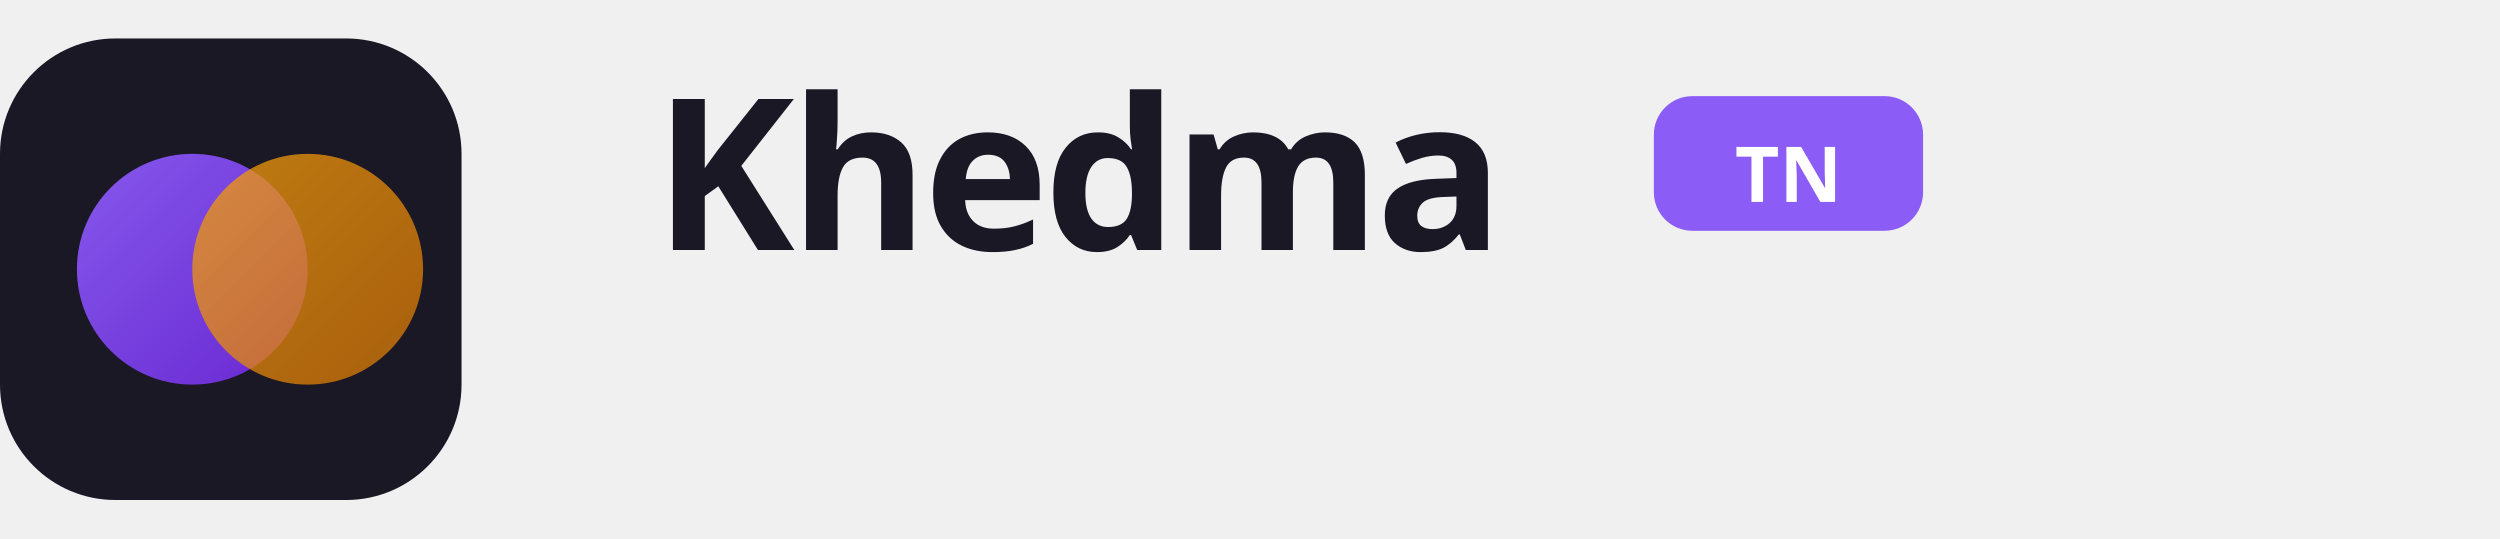
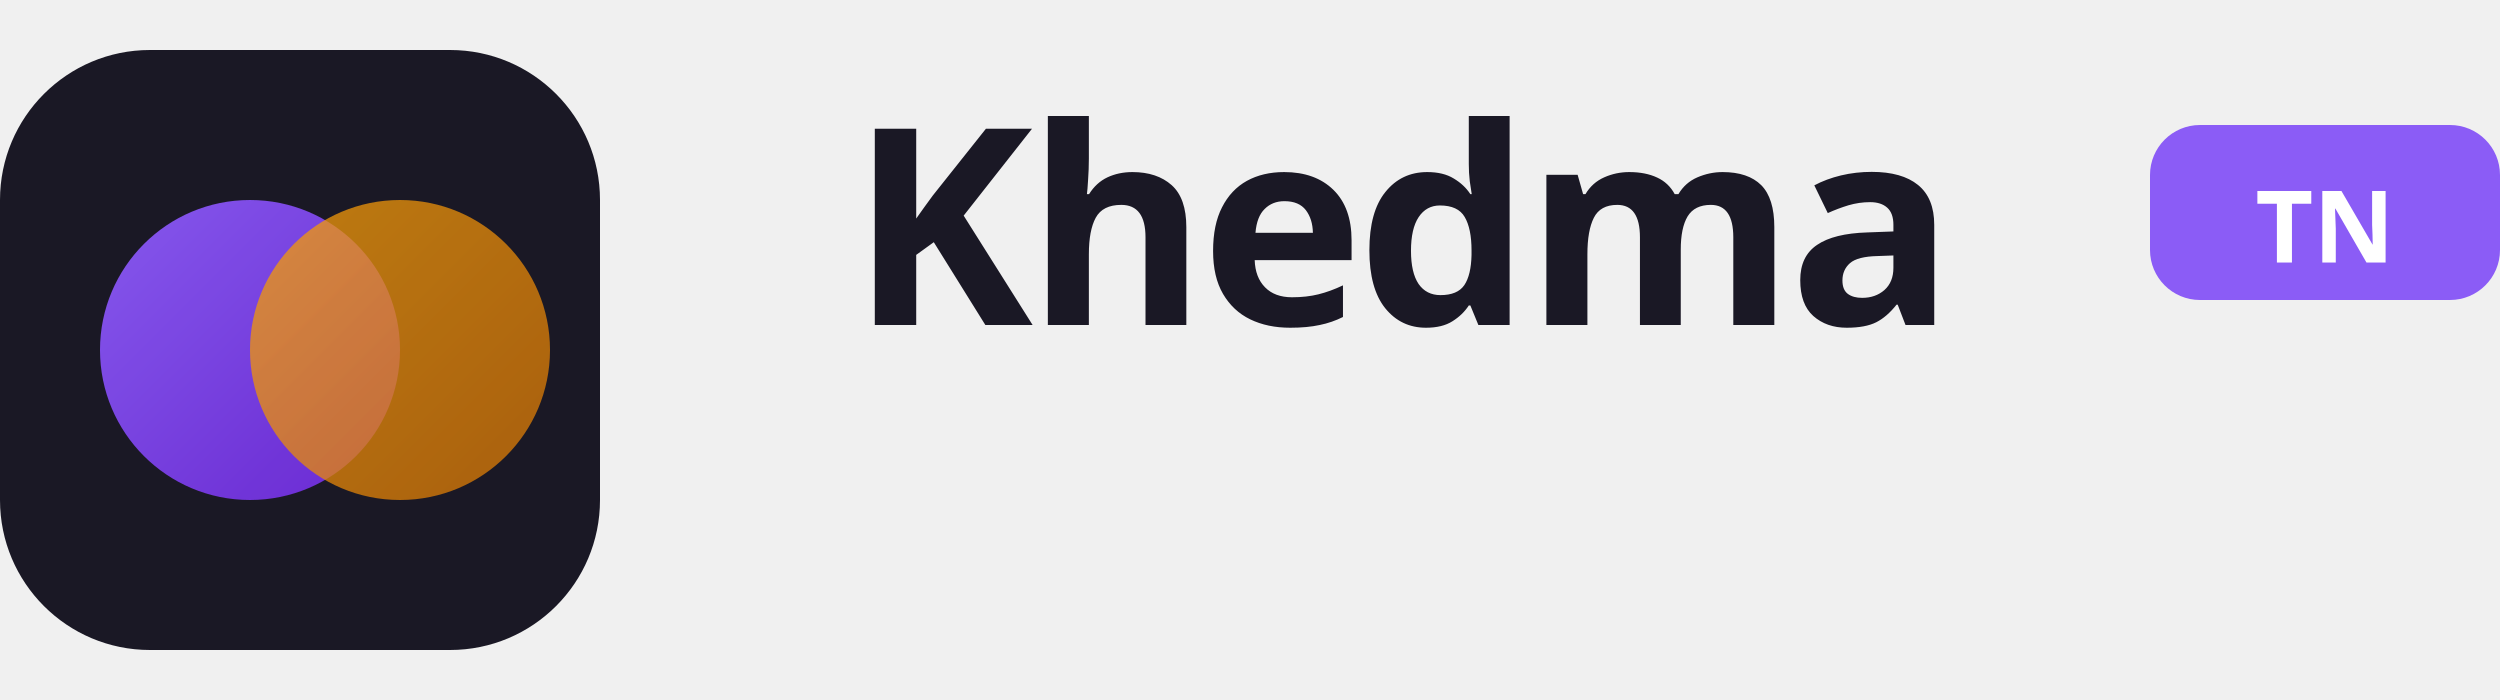
- <svg xmlns="http://www.w3.org/2000/svg" viewBox="0 0 260 56" width="260" height="56">
+ <svg xmlns="http://www.w3.org/2000/svg" viewBox="0 0 200 56" width="200" height="56">
  <defs>
    <linearGradient id="gp" x1="0%" y1="0%" x2="100%" y2="100%">
      <stop offset="0%" stop-color="#8b5cf6" />
      <stop offset="100%" stop-color="#6d28d9" />
    </linearGradient>
    <linearGradient id="ga" x1="0%" y1="0%" x2="100%" y2="100%">
      <stop offset="0%" stop-color="#f59e0b" />
      <stop offset="100%" stop-color="#d97706" />
    </linearGradient>
  </defs>
  <rect x="0" y="4" width="48" height="48" rx="12" fill="#1a1825" />
  <circle cx="20" cy="28" r="12" fill="url(#gp)" opacity="0.95" />
  <circle cx="32" cy="28" r="12" fill="url(#ga)" opacity="0.75" />
  <text x="68" y="26" font-size="22" font-weight="700" fill="#1a1825" font-family="system-ui,sans-serif" letter-spacing="-0.5">Khedma</text>
  <rect x="172" y="10" width="28" height="14" rx="4" fill="#8b5cf6" />
  <text x="186" y="21" text-anchor="middle" font-size="8" font-weight="700" fill="white" font-family="system-ui,sans-serif">TN</text>
</svg>
